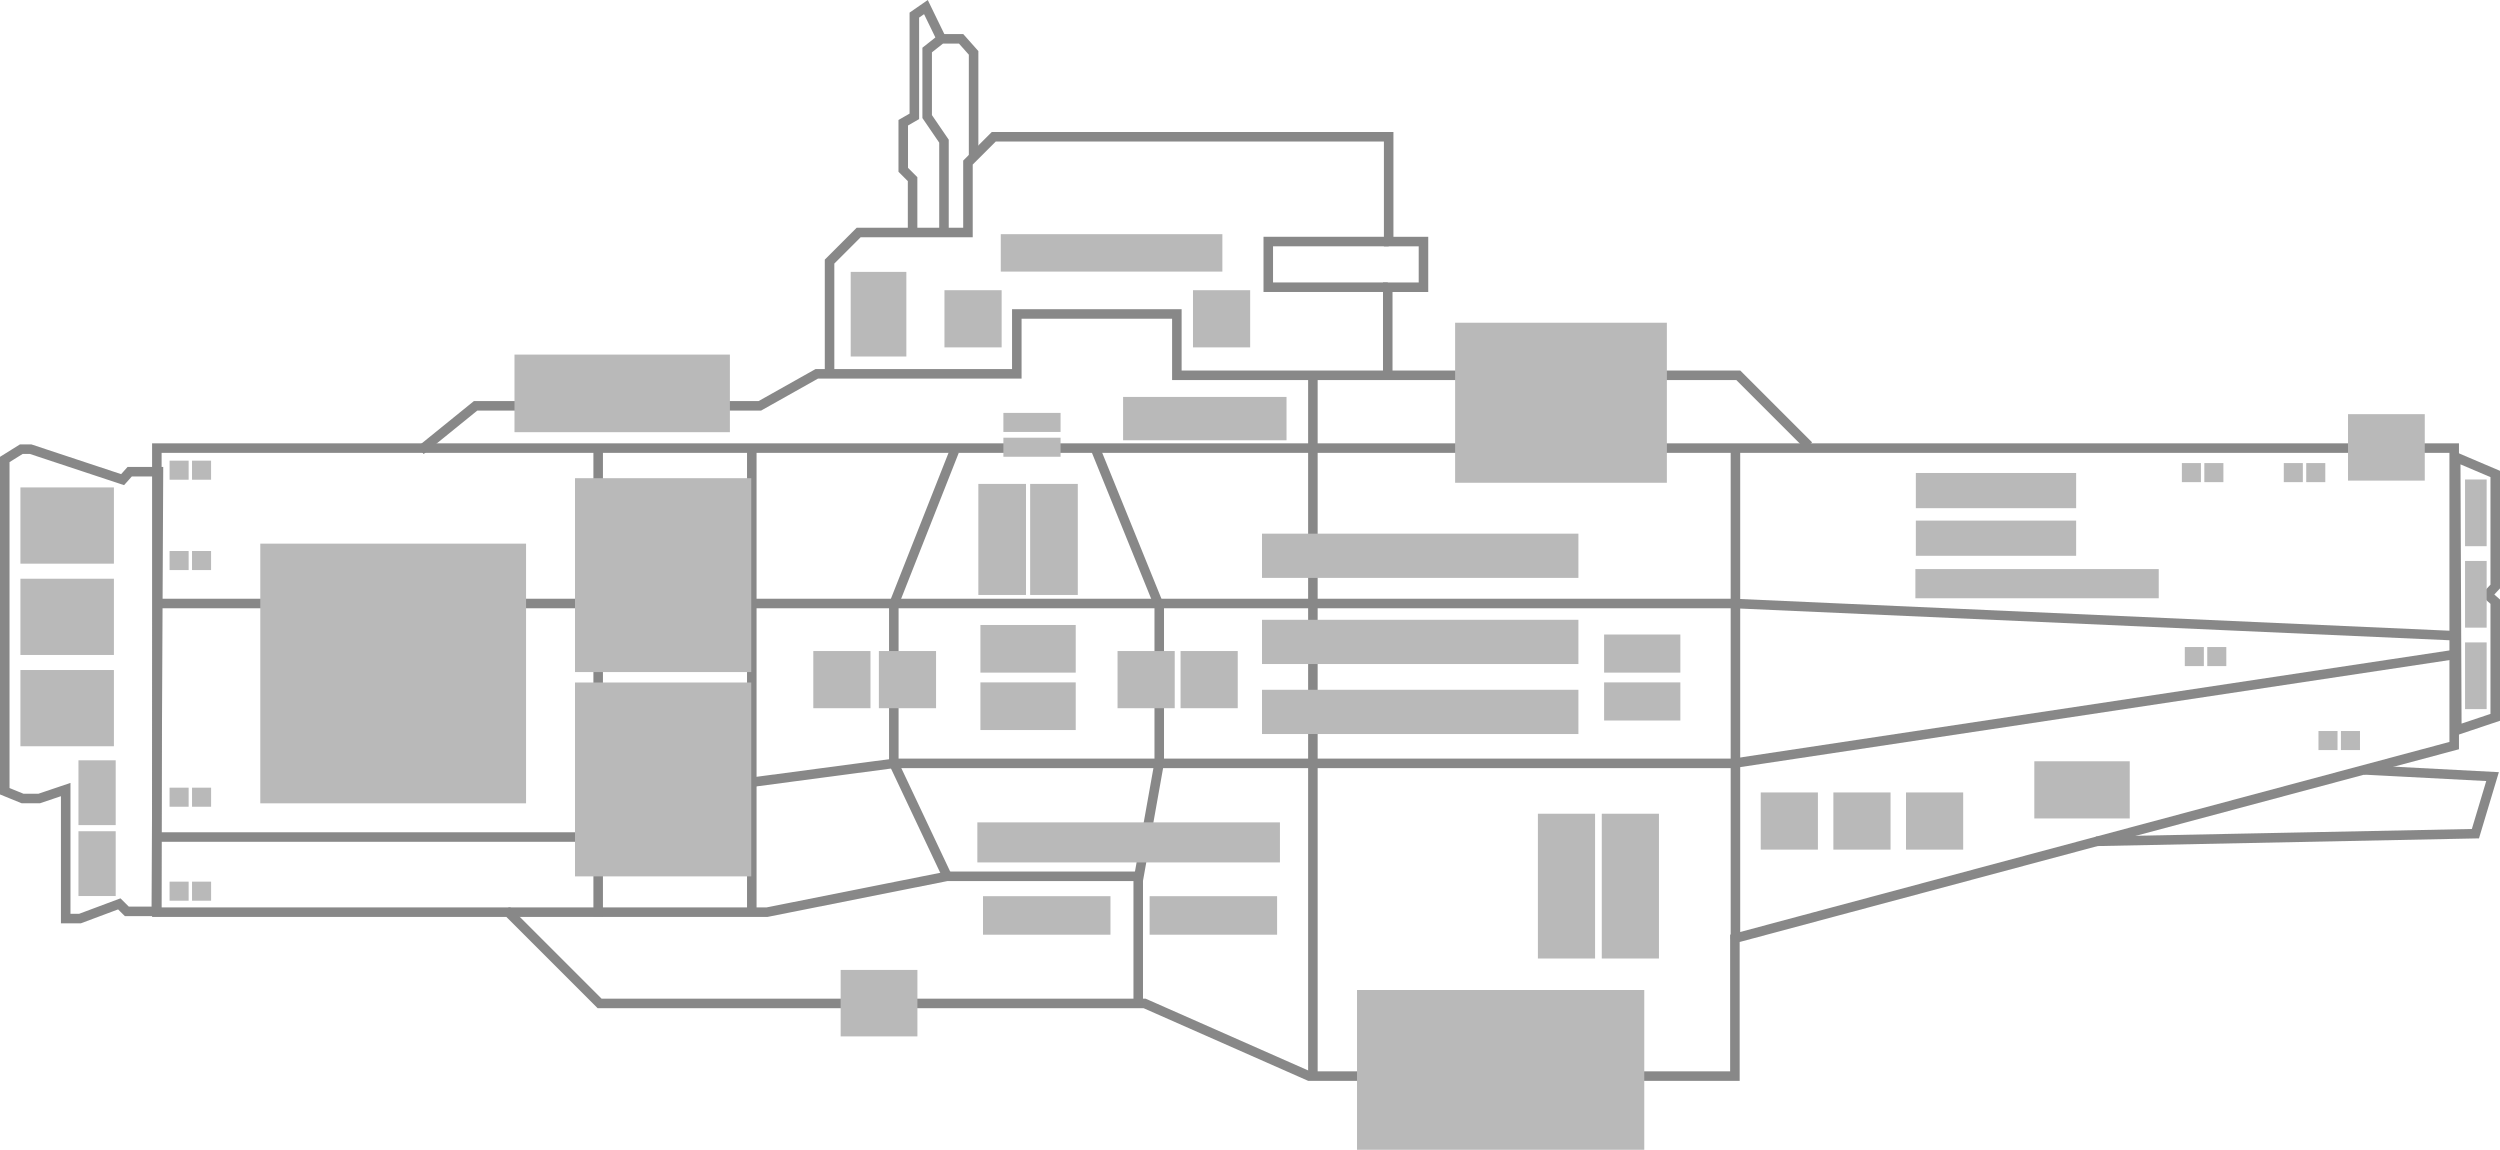
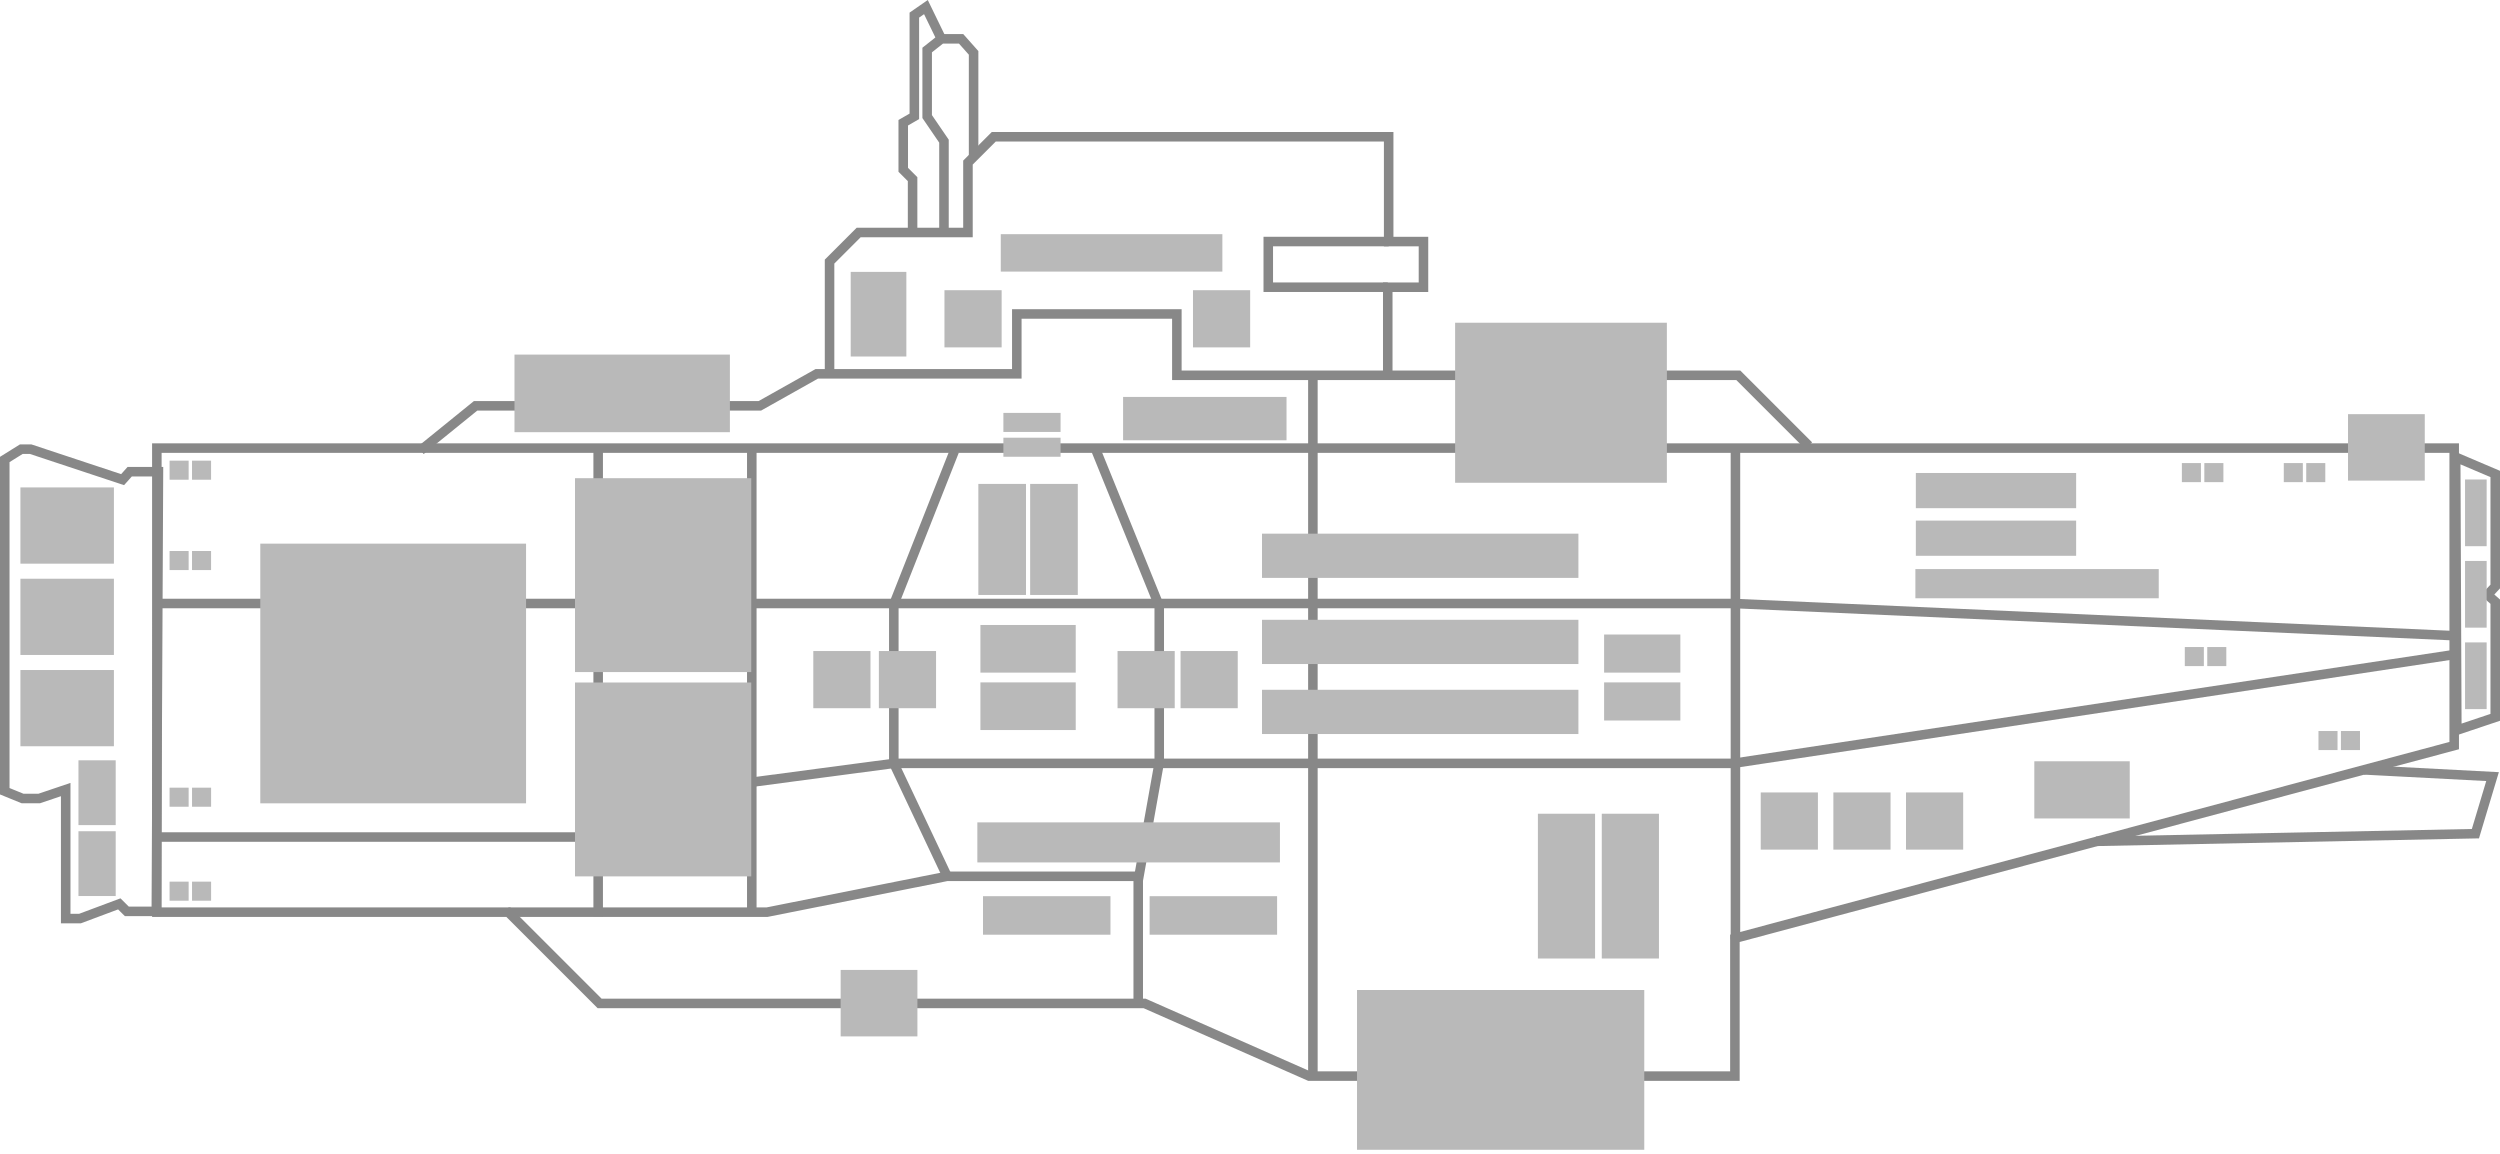
- <svg xmlns="http://www.w3.org/2000/svg" width="131.163mm" height="60.324mm" viewBox="0 0 131.163 60.324" version="1.1" id="svg5" class="axford-dc-board">
+ <svg xmlns="http://www.w3.org/2000/svg" width="131.163mm" height="60.5mm" viewBox="0 0 131.163 60.5" version="1.1" id="svg5" class="axford-dc-board">
  <defs id="defs2" />
  <g id="layer1" transform="translate(-324.184,-48.6223)">
    <g id="frame" style="stroke:#888888;stroke-width:0.5;stroke-dasharray:none;stroke-opacity:1">
      <path style="fill:none;fill-rule:evenodd;stroke:#888888;stroke-width:0.5;stroke-linecap:butt;stroke-linejoin:miter;stroke-miterlimit:4;stroke-dasharray:none;stroke-opacity:1" d="m 332.413,72.131 h 120.531 v 15.609 l -37.738,10.112 v 7.229 h -22.332 l -8.634,-3.812 h -28.596 l -4.789,-4.789 h -18.442 z" id="path922" />
      <path style="fill:none;fill-rule:evenodd;stroke:#888888;stroke-width:0.5;stroke-linecap:butt;stroke-linejoin:miter;stroke-miterlimit:4;stroke-dasharray:none;stroke-opacity:1" d="m 346.254,72.25 2.881,-2.335 h 14.913 l 2.99,-1.681 h 10.493 v -3.14 h 8.397 v 3.22 h 29.458 l 3.693,3.693" id="path976" />
      <path style="fill:none;fill-rule:evenodd;stroke:#888888;stroke-width:0.5;stroke-linecap:butt;stroke-linejoin:miter;stroke-miterlimit:4;stroke-dasharray:none;stroke-opacity:1" d="m 367.707,68.304 v -5.957 l 1.527,-1.527 h 5.734 v -3.668 l 1.353,-1.353 h 20.72 v 5.496 h 1.826 V 63.691 h -1.874 v 4.478" id="path1124" />
      <path style="fill:none;fill-rule:evenodd;stroke:#888888;stroke-width:0.5;stroke-linecap:butt;stroke-linejoin:miter;stroke-miterlimit:4;stroke-dasharray:none;stroke-opacity:1" d="m 396.994,63.691 h -6.27 v -2.396 h 6.318" id="path1239" />
      <path style="fill:none;fill-rule:evenodd;stroke:#888888;stroke-width:0.5;stroke-linecap:butt;stroke-linejoin:miter;stroke-miterlimit:4;stroke-dasharray:none;stroke-opacity:1" d="m 373.71,60.768 v -4.739 l -0.882,-1.291 v -3.491 l 0.743,-0.587 h 1.038 l 0.655,0.737 v 5.504" id="path1387" />
      <path style="fill:none;fill-rule:evenodd;stroke:#888888;stroke-width:0.5;stroke-linecap:butt;stroke-linejoin:miter;stroke-miterlimit:4;stroke-dasharray:none;stroke-opacity:1" d="m 372.063,60.817 v -2.796 l -0.49,-0.49 v -2.469 l 0.582,-0.336 v -5.311 l 0.607,-0.421 0.81,1.665 v 0" id="path1389" />
      <path style="fill:none;fill-rule:evenodd;stroke:#888888;stroke-width:0.5;stroke-linecap:butt;stroke-linejoin:miter;stroke-miterlimit:4;stroke-dasharray:none;stroke-opacity:1" d="m 434.148,92.763 19.909,-0.402 0.899,-2.994 -6.739,-0.353" id="path1504" />
      <path style="fill:none;fill-rule:evenodd;stroke:#888888;stroke-width:0.5;stroke-linecap:butt;stroke-linejoin:miter;stroke-miterlimit:4;stroke-dasharray:none;stroke-opacity:1" d="M 415.234,72.076 V 97.909" id="path1506" />
      <path style="fill:none;fill-rule:evenodd;stroke:#888888;stroke-width:0.5;stroke-linecap:butt;stroke-linejoin:miter;stroke-miterlimit:4;stroke-dasharray:none;stroke-opacity:1" d="M 393.065,68.407 V 105.228" id="path1508" />
      <path style="fill:none;fill-rule:evenodd;stroke:#888888;stroke-width:0.5;stroke-linecap:butt;stroke-linejoin:miter;stroke-miterlimit:4;stroke-dasharray:none;stroke-opacity:1" d="m 381.618,72.073 3.386,8.343 v 8.215 l -1.103,6.182 v 6.645" id="path1510" />
      <path style="fill:none;fill-rule:evenodd;stroke:#888888;stroke-width:0.5;stroke-linecap:butt;stroke-linejoin:miter;stroke-miterlimit:4;stroke-dasharray:none;stroke-opacity:1" d="m 350.856,96.479 h 13.572 l 9.448,-1.883 h 10.203" id="path1512" />
      <path style="fill:none;fill-rule:evenodd;stroke:#888888;stroke-width:0.5;stroke-linecap:butt;stroke-linejoin:miter;stroke-miterlimit:4;stroke-dasharray:none;stroke-opacity:1" d="m 374.257,72.28 -3.179,8.049 v 8.344 l 2.798,5.923" id="path1514" />
      <path style="fill:none;fill-rule:evenodd;stroke:#888888;stroke-width:0.5;stroke-linecap:butt;stroke-linejoin:miter;stroke-miterlimit:4;stroke-dasharray:none;stroke-opacity:1" d="M 363.627,72.103 V 96.493" id="path1516" />
      <path style="fill:none;fill-rule:evenodd;stroke:#888888;stroke-width:0.5;stroke-linecap:butt;stroke-linejoin:miter;stroke-miterlimit:4;stroke-dasharray:none;stroke-opacity:1" d="m 355.567,72.143 v 24.553" id="path1518" />
      <path style="fill:none;fill-rule:evenodd;stroke:#888888;stroke-width:0.5;stroke-linecap:butt;stroke-linejoin:miter;stroke-miterlimit:4;stroke-dasharray:none;stroke-opacity:1" d="m 332.26,80.285 h 82.888 l 37.72,1.686" id="path1520" />
      <path style="fill:none;fill-rule:evenodd;stroke:#888888;stroke-width:0.5;stroke-linecap:butt;stroke-linejoin:miter;stroke-miterlimit:4;stroke-dasharray:none;stroke-opacity:1" d="m 332.381,92.539 h 23.019 l 8.428,-2.904 7.25,-0.962 h 44.031 l 37.722,-5.693" id="path1522" />
      <path style="fill:none;fill-opacity:1;fill-rule:evenodd;stroke:#888888;stroke-width:0.5;stroke-linecap:butt;stroke-linejoin:miter;stroke-dasharray:none;stroke-opacity:1" d="m 332.497,73.37 h -1.508 l -0.373,0.417 -4.825,-1.599 h -0.489 l -0.868,0.541 v 17.406 l 0.931,0.38 h 0.879 l 1.387,-0.469 v 6.768 h 0.752 l 2.059,-0.77 0.397,0.394 h 1.546 z" id="path1524" />
      <path style="fill:none;fill-opacity:1;fill-rule:evenodd;stroke:#888888;stroke-width:0.5;stroke-linecap:butt;stroke-linejoin:miter;stroke-dasharray:none;stroke-opacity:1" d="m 453.022,72.606 2.075,0.884 v 5.904 l -0.406,0.438 0.406,0.357 v 6.068 l -2.015,0.676 z" id="path1625" />
    </g>
    <g id="sockets" style="fill:#b9b9b9;fill-opacity:1;stroke:none">
      <rect style="color:#000000;overflow:visible;fill:#b9b9b9;fill-opacity:1;stroke:none;stroke-width:0.361;stroke-linecap:round;stroke-linejoin:round;stroke-miterlimit:4;stroke-dasharray:none;stroke-opacity:1;paint-order:stroke fill markers" id="socket-9jDxlNJpkUGbA4WH3lksaw" width="4.905" height="4" x="325.255" y="74.195" />
      <rect style="color:#000000;overflow:visible;fill:#b9b9b9;fill-opacity:1;stroke:none;stroke-width:0.361;stroke-linecap:round;stroke-linejoin:round;stroke-miterlimit:4;stroke-dasharray:none;stroke-opacity:1;paint-order:stroke fill markers" id="socket-e2uNbd7JC0qk34ARoTWi2g" width="4.905" height="4" x="325.255" y="78.985" />
      <rect style="color:#000000;overflow:visible;fill:#b9b9b9;fill-opacity:1;stroke:none;stroke-width:0.361;stroke-linecap:round;stroke-linejoin:round;stroke-miterlimit:4;stroke-dasharray:none;stroke-opacity:1;paint-order:stroke fill markers" id="socket-NWt9FfsyAkuKiqxcdP1WNQ" width="4.905" height="4" x="325.255" y="83.775" />
      <rect style="color:#000000;overflow:visible;fill:#b9b9b9;fill-opacity:1;stroke:none;stroke-width:0.46;stroke-linecap:round;stroke-linejoin:round;stroke-miterlimit:4;stroke-dasharray:none;stroke-opacity:1;paint-order:stroke fill markers" id="socket-z4qxzUplHk2aJtrGl3TBMQ" width="1.954" height="3.4" x="328.3" y="88.512" />
      <rect style="color:#000000;overflow:visible;fill:#b9b9b9;fill-opacity:1;stroke:none;stroke-width:0.46;stroke-linecap:round;stroke-linejoin:round;stroke-miterlimit:4;stroke-dasharray:none;stroke-opacity:1;paint-order:stroke fill markers" id="socket-ml78fOVBKkqqnZNm6AIQOg" width="1.954" height="3.4" x="328.3" y="92.233" />
      <rect style="color:#000000;overflow:visible;fill:#b9b9b9;fill-opacity:1;stroke:none;stroke-width:0.223;stroke-linecap:round;stroke-linejoin:round;stroke-miterlimit:4;stroke-dasharray:none;stroke-opacity:1;paint-order:stroke fill markers" id="socket-mvGZ4uWEiEGBZ6KzyO5Arw" width="1" height="1" x="333.081" y="72.791" />
      <rect style="color:#000000;overflow:visible;fill:#b9b9b9;fill-opacity:1;stroke:none;stroke-width:0.223;stroke-linecap:round;stroke-linejoin:round;stroke-miterlimit:4;stroke-dasharray:none;stroke-opacity:1;paint-order:stroke fill markers" id="socket-O3ymQ4tXMkO2WoufvbmYnw" width="1" height="1" x="334.258" y="72.791" />
      <rect style="color:#000000;overflow:visible;fill:#b9b9b9;fill-opacity:1;stroke:none;stroke-width:0.223;stroke-linecap:round;stroke-linejoin:round;stroke-miterlimit:4;stroke-dasharray:none;stroke-opacity:1;paint-order:stroke fill markers" id="socket-_ZIBKxc41EeOd1HHMo_86w" width="1" height="1" x="333.081" y="94.878" />
      <rect style="color:#000000;overflow:visible;fill:#b9b9b9;fill-opacity:1;stroke:none;stroke-width:0.223;stroke-linecap:round;stroke-linejoin:round;stroke-miterlimit:4;stroke-dasharray:none;stroke-opacity:1;paint-order:stroke fill markers" id="socket-3mwgvwlyQ0u7Hf6RL6cW5A" width="1" height="1" x="334.259" y="94.878" />
      <rect style="color:#000000;overflow:visible;fill:#b9b9b9;fill-opacity:1;stroke:none;stroke-width:0.223;stroke-linecap:round;stroke-linejoin:round;stroke-miterlimit:4;stroke-dasharray:none;stroke-opacity:1;paint-order:stroke fill markers" id="socket-neKh5fX0iEW6zNNw7D-vdg" width="1" height="1" x="333.081" y="77.531" />
      <rect style="color:#000000;overflow:visible;fill:#b9b9b9;fill-opacity:1;stroke:none;stroke-width:0.223;stroke-linecap:round;stroke-linejoin:round;stroke-miterlimit:4;stroke-dasharray:none;stroke-opacity:1;paint-order:stroke fill markers" id="socket-2lNQw_IX2Ue3TZMF_7GOgA" width="1" height="1" x="334.258" y="77.531" />
      <rect style="color:#000000;overflow:visible;fill:#b9b9b9;fill-opacity:1;stroke:none;stroke-width:0.223;stroke-linecap:round;stroke-linejoin:round;stroke-miterlimit:4;stroke-dasharray:none;stroke-opacity:1;paint-order:stroke fill markers" id="socket-svENeFUGDEe14BRSLTjsUg" width="1" height="1" x="333.081" y="89.948" />
      <rect style="color:#000000;overflow:visible;fill:#b9b9b9;fill-opacity:1;stroke:none;stroke-width:0.223;stroke-linecap:round;stroke-linejoin:round;stroke-miterlimit:4;stroke-dasharray:none;stroke-opacity:1;paint-order:stroke fill markers" id="socket-zFYOshPxwUGbkEkjDcdchQ" width="1" height="1" x="334.259" y="89.948" />
-       <rect style="color:#000000;overflow:visible;fill:#b9b9b9;fill-opacity:1;stroke:none;stroke-width:0.709;stroke-linecap:round;stroke-linejoin:round;stroke-miterlimit:4;stroke-dasharray:none;stroke-opacity:1;paint-order:stroke fill markers" id="socket-2ZLEJvxYf0CATl1lBi3cuQ" width="13.944" height="13.624" x="337.84" y="77.145" />
-       <rect style="color:#000000;overflow:visible;fill:#b9b9b9;fill-opacity:1;stroke:none;stroke-width:0.665;stroke-linecap:round;stroke-linejoin:round;stroke-miterlimit:4;stroke-dasharray:none;stroke-opacity:1;paint-order:stroke fill markers" id="socket-lxkgmNwqjUua0sRee2pDJg" width="9.246" height="10.172" x="354.352" y="73.711" />
-       <rect style="color:#000000;overflow:visible;fill:#b9b9b9;fill-opacity:1;stroke:none;stroke-width:0.665;stroke-linecap:round;stroke-linejoin:round;stroke-miterlimit:4;stroke-dasharray:none;stroke-opacity:1;paint-order:stroke fill markers" id="socket-_Aun-HW-DkOGytVmYSn5IQ" width="9.246" height="10.172" x="354.352" y="84.43" />
-       <rect style="color:#000000;overflow:visible;fill:#b9b9b9;fill-opacity:1;stroke:none;stroke-width:0.549;stroke-linecap:round;stroke-linejoin:round;stroke-miterlimit:4;stroke-dasharray:none;stroke-opacity:1;paint-order:stroke fill markers" id="socket-ba-3VQ-zGEmDCfU12uaqaA" width="3" height="3" x="366.854" y="82.779" />
-       <rect style="color:#000000;overflow:visible;fill:#b9b9b9;fill-opacity:1;stroke:none;stroke-width:0.549;stroke-linecap:round;stroke-linejoin:round;stroke-miterlimit:4;stroke-dasharray:none;stroke-opacity:1;paint-order:stroke fill markers" id="socket-oyAxfnepkEG46VjtvQWXpw" width="3" height="3" x="370.294" y="82.779" />
+       <rect style="color:#000000;overflow:visible;fill:#b9b9b9;fill-opacity:1;stroke:none;stroke-width:0.709;stroke-linecap:round;stroke-linejoin:round;stroke-miterlimit:4;stroke-dasharray:none;stroke-opacity:1;paint-order:stroke fill markers" id="socket-2ZLEJvxYf0CATl1lBi3cuQ" width="13.944" height="13.624" x="337.84" y="77.145" class="socket module" data-length="12" data-height="10" data-width="8" />
+       <rect style="color:#000000;overflow:visible;fill:#b9b9b9;fill-opacity:1;stroke:none;stroke-width:0.665;stroke-linecap:round;stroke-linejoin:round;stroke-miterlimit:4;stroke-dasharray:none;stroke-opacity:1;paint-order:stroke fill markers" id="socket-lxkgmNwqjUua0sRee2pDJg" width="9.246" height="10.172" x="354.352" y="73.711" class="socket module" data-length="6" data-width="6" data-height="6" />
+       <rect style="color:#000000;overflow:visible;fill:#b9b9b9;fill-opacity:1;stroke:none;stroke-width:0.665;stroke-linecap:round;stroke-linejoin:round;stroke-miterlimit:4;stroke-dasharray:none;stroke-opacity:1;paint-order:stroke fill markers" id="socket-_Aun-HW-DkOGytVmYSn5IQ" width="9.246" height="10.172" x="354.352" y="84.43" class="socket module" data-length="6" data-height="6" data-width="6" />
+       <rect style="color:#000000;overflow:visible;fill:#b9b9b9;fill-opacity:1;stroke:none;stroke-width:0.549;stroke-linecap:round;stroke-linejoin:round;stroke-miterlimit:4;stroke-dasharray:none;stroke-opacity:1;paint-order:stroke fill markers" id="socket-ba-3VQ-zGEmDCfU12uaqaA" width="3" height="3" x="366.854" y="82.779" class="socket module" data-length="3" data-height="3" data-width="3" />
+       <rect style="color:#000000;overflow:visible;fill:#b9b9b9;fill-opacity:1;stroke:none;stroke-width:0.549;stroke-linecap:round;stroke-linejoin:round;stroke-miterlimit:4;stroke-dasharray:none;stroke-opacity:1;paint-order:stroke fill markers" id="socket-oyAxfnepkEG46VjtvQWXpw" width="3" height="3" x="370.294" y="82.779" class="socket module" data-length="3" data-height="3" data-width="3" />
      <rect style="color:#000000;overflow:visible;fill:#b9b9b9;fill-opacity:1;stroke:none;stroke-width:0.665;stroke-linecap:round;stroke-linejoin:round;stroke-miterlimit:4;stroke-dasharray:none;stroke-opacity:1;paint-order:stroke fill markers" id="socket-ixVX_-v6JEyGqFpX8ygF2w" width="2.92" height="4.44" x="368.816" y="62.887" />
-       <rect style="color:#000000;overflow:visible;fill:#b9b9b9;fill-opacity:1;stroke:none;stroke-width:0.604;stroke-linecap:round;stroke-linejoin:round;stroke-miterlimit:4;stroke-dasharray:none;stroke-opacity:1;paint-order:stroke fill markers" id="socket-S8ALcpOMYEqJog1v2q8UMQ" width="3" height="3" x="373.735" y="63.848" />
-       <rect style="color:#000000;overflow:visible;fill:#b9b9b9;fill-opacity:1;stroke:none;stroke-width:0.598;stroke-linecap:round;stroke-linejoin:round;stroke-miterlimit:4;stroke-dasharray:none;stroke-opacity:1;paint-order:stroke fill markers" id="socket-eYp1IPfupUGVITrkVhgZJw" width="11.626" height="1.964" x="376.69" y="60.908" />
-       <rect style="color:#000000;overflow:visible;fill:#b9b9b9;fill-opacity:1;stroke:none;stroke-width:0.297;stroke-linecap:round;stroke-linejoin:round;stroke-miterlimit:4;stroke-dasharray:none;stroke-opacity:1;paint-order:stroke fill markers" id="socket-rXZhdtbK3EC8K_cu6-r_Xg" width="3" height="1" x="376.827" y="70.285" />
-       <rect style="color:#000000;overflow:visible;fill:#b9b9b9;fill-opacity:1;stroke:none;stroke-width:0.297;stroke-linecap:round;stroke-linejoin:round;stroke-miterlimit:4;stroke-dasharray:none;stroke-opacity:1;paint-order:stroke fill markers" id="socket-tyGXrucCjUe0FVyP1YDpUw" width="3" height="1" x="376.827" y="71.586" />
+       <rect style="color:#000000;overflow:visible;fill:#b9b9b9;fill-opacity:1;stroke:none;stroke-width:0.604;stroke-linecap:round;stroke-linejoin:round;stroke-miterlimit:4;stroke-dasharray:none;stroke-opacity:1;paint-order:stroke fill markers" id="socket-S8ALcpOMYEqJog1v2q8UMQ" width="3" height="3" x="373.735" y="63.848" class="socket module" data-length="2" data-height="2" data-width="2" />
+       <rect style="color:#000000;overflow:visible;fill:#b9b9b9;fill-opacity:1;stroke:none;stroke-width:0.598;stroke-linecap:round;stroke-linejoin:round;stroke-miterlimit:4;stroke-dasharray:none;stroke-opacity:1;paint-order:stroke fill markers" id="socket-eYp1IPfupUGVITrkVhgZJw" width="11.626" height="1.964" x="376.69" y="60.908" class="socket compartment" data-width="6" data-height="1" data-length="8" />
+       <rect style="color:#000000;overflow:visible;fill:#b9b9b9;fill-opacity:1;stroke:none;stroke-width:0.297;stroke-linecap:round;stroke-linejoin:round;stroke-miterlimit:4;stroke-dasharray:none;stroke-opacity:1;paint-order:stroke fill markers" id="socket-rXZhdtbK3EC8K_cu6-r_Xg" width="3" height="1" x="376.827" y="70.285" class="socket mount" data-width="2" data-length="2" data-height="2" />
+       <rect style="color:#000000;overflow:visible;fill:#b9b9b9;fill-opacity:1;stroke:none;stroke-width:0.297;stroke-linecap:round;stroke-linejoin:round;stroke-miterlimit:4;stroke-dasharray:none;stroke-opacity:1;paint-order:stroke fill markers" id="socket-tyGXrucCjUe0FVyP1YDpUw" width="3" height="1" x="376.827" y="71.586" class="socket mount" data-width="2" data-length="2" data-height="2" />
      <rect style="color:#000000;overflow:visible;fill:#b9b9b9;fill-opacity:1;stroke:none;stroke-width:0.46;stroke-linecap:round;stroke-linejoin:round;stroke-miterlimit:4;stroke-dasharray:none;stroke-opacity:1;paint-order:stroke fill markers" id="socket-jI9z8dulI0es_we8PSmkYQ" width="2.5" height="5.826" x="375.513" y="74.011" />
      <rect style="color:#000000;overflow:visible;fill:#b9b9b9;fill-opacity:1;stroke:none;stroke-width:0.46;stroke-linecap:round;stroke-linejoin:round;stroke-miterlimit:4;stroke-dasharray:none;stroke-opacity:1;paint-order:stroke fill markers" id="socket-vUp5fLcAYk-PQ30zFOnwpQ" width="2.5" height="5.826" x="378.231" y="74.011" />
-       <rect style="color:#000000;overflow:visible;fill:#b9b9b9;fill-opacity:1;stroke:none;stroke-width:0.373;stroke-linecap:round;stroke-linejoin:round;stroke-miterlimit:4;stroke-dasharray:none;stroke-opacity:1;paint-order:stroke fill markers" id="socket-3MoeYUx1HUS6xNDBMsssig" width="5" height="2.5" x="375.622" y="81.412" />
-       <rect style="color:#000000;overflow:visible;fill:#b9b9b9;fill-opacity:1;stroke:none;stroke-width:0.373;stroke-linecap:round;stroke-linejoin:round;stroke-miterlimit:4;stroke-dasharray:none;stroke-opacity:1;paint-order:stroke fill markers" id="socket-9qreGP2Iw0KwuloNpNFTSg" width="5" height="2.5" x="375.622" y="84.424" />
-       <rect style="color:#000000;overflow:visible;fill:#b9b9b9;fill-opacity:1;stroke:none;stroke-width:0.573;stroke-linecap:round;stroke-linejoin:round;stroke-miterlimit:4;stroke-dasharray:none;stroke-opacity:1;paint-order:stroke fill markers" id="socket-hQ-Mzyns0UO4oMp7gG0d8A" width="3" height="3" x="382.816" y="82.779" />
-       <rect style="color:#000000;overflow:visible;fill:#b9b9b9;fill-opacity:1;stroke:none;stroke-width:0.573;stroke-linecap:round;stroke-linejoin:round;stroke-miterlimit:4;stroke-dasharray:none;stroke-opacity:1;paint-order:stroke fill markers" id="socket-Yo9hPw6Mf060B3vqwSO4GA" width="3" height="3" x="386.122" y="82.779" />
-       <rect style="color:#000000;overflow:visible;fill:#b9b9b9;fill-opacity:1;stroke:none;stroke-width:0.542;stroke-linecap:round;stroke-linejoin:round;stroke-miterlimit:4;stroke-dasharray:none;stroke-opacity:1;paint-order:stroke fill markers" id="socket-iHYg3DdYAUKS-uIBaRpNqA" width="15.875" height="2.102" x="375.461" y="91.768" />
-       <rect style="color:#000000;overflow:visible;fill:#b9b9b9;fill-opacity:1;stroke:none;stroke-width:0.362;stroke-linecap:round;stroke-linejoin:round;stroke-miterlimit:4;stroke-dasharray:none;stroke-opacity:1;paint-order:stroke fill markers" id="socket-rQWETsDGdE-AR8N3NPfwXg" width="3" height="3" x="386.774" y="63.848" />
-       <rect style="color:#000000;overflow:visible;fill:#b9b9b9;fill-opacity:1;stroke:none;stroke-width:0.465;stroke-linecap:round;stroke-linejoin:round;stroke-miterlimit:4;stroke-dasharray:none;stroke-opacity:1;paint-order:stroke fill markers" id="socket-A8e_Z_d8WU2qzo6HTQwCBA" width="8.575" height="2.275" x="383.107" y="69.447" />
-       <rect style="color:#000000;overflow:visible;fill:#b9b9b9;fill-opacity:1;stroke:none;stroke-width:0.465;stroke-linecap:round;stroke-linejoin:round;stroke-miterlimit:4;stroke-dasharray:none;stroke-opacity:1;paint-order:stroke fill markers" id="socket-cMs0g0g3WUeZJQASb7omew" width="16.601" height="2.321" x="390.395" y="76.621" />
-       <rect style="color:#000000;overflow:visible;fill:#b9b9b9;fill-opacity:1;stroke:none;stroke-width:0.465;stroke-linecap:round;stroke-linejoin:round;stroke-miterlimit:4;stroke-dasharray:none;stroke-opacity:1;paint-order:stroke fill markers" id="socket-TX2TktZe7EWB9s-MqlDQgA" width="16.601" height="2.321" x="390.395" y="81.14" />
-       <rect style="color:#000000;overflow:visible;fill:#b9b9b9;fill-opacity:1;stroke:none;stroke-width:0.465;stroke-linecap:round;stroke-linejoin:round;stroke-miterlimit:4;stroke-dasharray:none;stroke-opacity:1;paint-order:stroke fill markers" id="socket-ylUvmASKlEiyCtyCsNRKWg" width="16.601" height="2.321" x="390.395" y="84.812" />
-       <rect style="color:#000000;overflow:visible;fill:#b9b9b9;fill-opacity:1;stroke:none;stroke-width:0.465;stroke-linecap:round;stroke-linejoin:round;stroke-miterlimit:4;stroke-dasharray:none;stroke-opacity:1;paint-order:stroke fill markers" id="socket-whDP9rtbukKsocnrqnqaLQ" width="11.11" height="8.397" x="400.527" y="65.554" />
-       <rect style="color:#000000;overflow:visible;fill:#b9b9b9;fill-opacity:1;stroke:none;stroke-width:0.205;stroke-linecap:round;stroke-linejoin:round;stroke-miterlimit:4;stroke-dasharray:none;stroke-opacity:1;paint-order:stroke fill markers" id="socket-v9Sqa5DcCkibdi29AkakNg" width="4" height="2" x="408.344" y="81.912" />
-       <rect style="color:#000000;overflow:visible;fill:#b9b9b9;fill-opacity:1;stroke:none;stroke-width:0.205;stroke-linecap:round;stroke-linejoin:round;stroke-miterlimit:4;stroke-dasharray:none;stroke-opacity:1;paint-order:stroke fill markers" id="socket-lYEQo4jJvEGxRqJa2MB25A" width="4" height="2" x="408.344" y="84.424" />
+       <rect style="color:#000000;overflow:visible;fill:#b9b9b9;fill-opacity:1;stroke:none;stroke-width:0.373;stroke-linecap:round;stroke-linejoin:round;stroke-miterlimit:4;stroke-dasharray:none;stroke-opacity:1;paint-order:stroke fill markers" id="socket-3MoeYUx1HUS6xNDBMsssig" width="5" height="2.5" x="375.622" y="81.412" class="socket mount" data-width="3" data-length="3" data-height="4" />
+       <rect style="color:#000000;overflow:visible;fill:#b9b9b9;fill-opacity:1;stroke:none;stroke-width:0.373;stroke-linecap:round;stroke-linejoin:round;stroke-miterlimit:4;stroke-dasharray:none;stroke-opacity:1;paint-order:stroke fill markers" id="socket-9qreGP2Iw0KwuloNpNFTSg" width="5" height="2.5" x="375.622" y="84.424" class="socket mount" data-width="3" data-length="3" data-height="4" />
+       <rect style="color:#000000;overflow:visible;fill:#b9b9b9;fill-opacity:1;stroke:none;stroke-width:0.573;stroke-linecap:round;stroke-linejoin:round;stroke-miterlimit:4;stroke-dasharray:none;stroke-opacity:1;paint-order:stroke fill markers" id="socket-hQ-Mzyns0UO4oMp7gG0d8A" width="3" height="3" x="382.816" y="82.779" class="socket module" data-length="3" data-height="3" data-width="3" />
+       <rect style="color:#000000;overflow:visible;fill:#b9b9b9;fill-opacity:1;stroke:none;stroke-width:0.573;stroke-linecap:round;stroke-linejoin:round;stroke-miterlimit:4;stroke-dasharray:none;stroke-opacity:1;paint-order:stroke fill markers" id="socket-Yo9hPw6Mf060B3vqwSO4GA" width="3" height="3" x="386.122" y="82.779" class="socket module" data-length="3" data-height="3" data-width="3" />
+       <rect style="color:#000000;overflow:visible;fill:#b9b9b9;fill-opacity:1;stroke:none;stroke-width:0.542;stroke-linecap:round;stroke-linejoin:round;stroke-miterlimit:4;stroke-dasharray:none;stroke-opacity:1;paint-order:stroke fill markers" id="socket-iHYg3DdYAUKS-uIBaRpNqA" width="15.875" height="2.102" x="375.461" y="91.768" class="socket compartment" data-width="6" data-height="1" data-length="8" />
+       <rect style="color:#000000;overflow:visible;fill:#b9b9b9;fill-opacity:1;stroke:none;stroke-width:0.362;stroke-linecap:round;stroke-linejoin:round;stroke-miterlimit:4;stroke-dasharray:none;stroke-opacity:1;paint-order:stroke fill markers" id="socket-rQWETsDGdE-AR8N3NPfwXg" width="3" height="3" x="386.774" y="63.848" class="socket module" data-length="2" data-width="2" data-height="2" />
+       <rect style="color:#000000;overflow:visible;fill:#b9b9b9;fill-opacity:1;stroke:none;stroke-width:0.465;stroke-linecap:round;stroke-linejoin:round;stroke-miterlimit:4;stroke-dasharray:none;stroke-opacity:1;paint-order:stroke fill markers" id="socket-A8e_Z_d8WU2qzo6HTQwCBA" width="8.575" height="2.275" x="383.107" y="69.447" class="socket compartment" data-width="6" data-length="4" data-height="1" />
+       <rect style="color:#000000;overflow:visible;fill:#b9b9b9;fill-opacity:1;stroke:none;stroke-width:0.465;stroke-linecap:round;stroke-linejoin:round;stroke-miterlimit:4;stroke-dasharray:none;stroke-opacity:1;paint-order:stroke fill markers" id="socket-cMs0g0g3WUeZJQASb7omew" width="16.601" height="2.321" x="390.395" y="76.621" class="socket compartment" data-width="6" data-height="1" data-length="8" />
+       <rect style="color:#000000;overflow:visible;fill:#b9b9b9;fill-opacity:1;stroke:none;stroke-width:0.465;stroke-linecap:round;stroke-linejoin:round;stroke-miterlimit:4;stroke-dasharray:none;stroke-opacity:1;paint-order:stroke fill markers" id="socket-TX2TktZe7EWB9s-MqlDQgA" width="16.601" height="2.321" x="390.395" y="81.14" class="socket compartment" data-width="6" data-height="1" data-length="8" />
+       <rect style="color:#000000;overflow:visible;fill:#b9b9b9;fill-opacity:1;stroke:none;stroke-width:0.465;stroke-linecap:round;stroke-linejoin:round;stroke-miterlimit:4;stroke-dasharray:none;stroke-opacity:1;paint-order:stroke fill markers" id="socket-ylUvmASKlEiyCtyCsNRKWg" width="16.601" height="2.321" x="390.395" y="84.812" class="socket compartment" data-width="6" data-height="1" data-length="8" />
+       <rect style="color:#000000;overflow:visible;fill:#b9b9b9;fill-opacity:1;stroke:none;stroke-width:0.465;stroke-linecap:round;stroke-linejoin:round;stroke-miterlimit:4;stroke-dasharray:none;stroke-opacity:1;paint-order:stroke fill markers" id="socket-whDP9rtbukKsocnrqnqaLQ" width="11.11" height="8.397" x="400.527" y="65.554" class="socket mount" data-length="6" data-height="4" data-width="6" />
+       <rect style="color:#000000;overflow:visible;fill:#b9b9b9;fill-opacity:1;stroke:none;stroke-width:0.205;stroke-linecap:round;stroke-linejoin:round;stroke-miterlimit:4;stroke-dasharray:none;stroke-opacity:1;paint-order:stroke fill markers" id="socket-v9Sqa5DcCkibdi29AkakNg" width="4" height="2" x="408.344" y="81.912" class="socket mount" data-width="3" data-height="4" data-length="3" />
+       <rect style="color:#000000;overflow:visible;fill:#b9b9b9;fill-opacity:1;stroke:none;stroke-width:0.205;stroke-linecap:round;stroke-linejoin:round;stroke-miterlimit:4;stroke-dasharray:none;stroke-opacity:1;paint-order:stroke fill markers" id="socket-lYEQo4jJvEGxRqJa2MB25A" width="4" height="2" x="408.344" y="84.424" class="socket mount" data-width="3" data-height="4" data-length="3" />
      <rect style="color:#000000;overflow:visible;fill:#b9b9b9;fill-opacity:1;stroke:none;stroke-width:0.32;stroke-linecap:round;stroke-linejoin:round;stroke-miterlimit:4;stroke-dasharray:none;stroke-opacity:1;paint-order:stroke fill markers" id="socket-zDX-4WEMdE2BbbdGqMzaAQ" width="3" height="7.596" x="404.87" y="91.315" />
      <rect style="color:#000000;overflow:visible;fill:#b9b9b9;fill-opacity:1;stroke:none;stroke-width:0.32;stroke-linecap:round;stroke-linejoin:round;stroke-miterlimit:4;stroke-dasharray:none;stroke-opacity:1;paint-order:stroke fill markers" id="socket-OSXEqvLAi0-vjZgL9TnQcA" width="3" height="7.596" x="408.221" y="91.315" />
-       <rect style="color:#000000;overflow:visible;fill:#b9b9b9;fill-opacity:1;stroke:none;stroke-width:0.465;stroke-linecap:round;stroke-linejoin:round;stroke-miterlimit:4;stroke-dasharray:none;stroke-opacity:1;paint-order:stroke fill markers" id="socket-N7yRYYUuG0uOzd5aufgViA" width="15.071" height="8.383" x="395.38" y="100.563" />
-       <rect style="color:#000000;overflow:visible;fill:#b9b9b9;fill-opacity:1;stroke:none;stroke-width:0.432;stroke-linecap:round;stroke-linejoin:round;stroke-miterlimit:4;stroke-dasharray:none;stroke-opacity:1;paint-order:stroke fill markers" id="socket-CgpRQa-660KEed1wTRL4vw" width="3" height="3" x="416.561" y="90.198" />
-       <rect style="color:#000000;overflow:visible;fill:#b9b9b9;fill-opacity:1;stroke:none;stroke-width:0.432;stroke-linecap:round;stroke-linejoin:round;stroke-miterlimit:4;stroke-dasharray:none;stroke-opacity:1;paint-order:stroke fill markers" id="socket-awwdeDnNs0G-RceQF1TByA" width="3" height="3" x="420.372" y="90.198" />
-       <rect style="color:#000000;overflow:visible;fill:#b9b9b9;fill-opacity:1;stroke:none;stroke-width:0.432;stroke-linecap:round;stroke-linejoin:round;stroke-miterlimit:4;stroke-dasharray:none;stroke-opacity:1;paint-order:stroke fill markers" id="socket-tnZD-B5Ls0qAyBtdz4yoTA" width="3" height="3" x="424.183" y="90.198" />
-       <rect style="color:#000000;overflow:visible;fill:#b9b9b9;fill-opacity:1;stroke:none;stroke-width:0.443;stroke-linecap:round;stroke-linejoin:round;stroke-miterlimit:4;stroke-dasharray:none;stroke-opacity:1;paint-order:stroke fill markers" id="socket-2xmOS4ns_EaMYjBXrrhhig" width="8.41" height="1.846" x="424.699" y="73.438" />
-       <rect style="color:#000000;overflow:visible;fill:#b9b9b9;fill-opacity:1;stroke:none;stroke-width:0.443;stroke-linecap:round;stroke-linejoin:round;stroke-miterlimit:4;stroke-dasharray:none;stroke-opacity:1;paint-order:stroke fill markers" id="socket-y1xLixKUzUSKT7Nz7aUkLQ" width="8.41" height="1.846" x="424.699" y="75.936" />
-       <rect style="color:#000000;overflow:visible;fill:#b9b9b9;fill-opacity:1;stroke:none;stroke-width:0.394;stroke-linecap:round;stroke-linejoin:round;stroke-miterlimit:4;stroke-dasharray:none;stroke-opacity:1;paint-order:stroke fill markers" id="socket-RmUeePb-8EGbFaRgVjCXsA" width="12.768" height="1.532" x="424.675" y="78.479" />
+       <rect style="color:#000000;overflow:visible;fill:#b9b9b9;fill-opacity:1;stroke:none;stroke-width:0.465;stroke-linecap:round;stroke-linejoin:round;stroke-miterlimit:4;stroke-dasharray:none;stroke-opacity:1;paint-order:stroke fill markers" id="socket-N7yRYYUuG0uOzd5aufgViA" width="15.071" height="8.383" x="395.38" y="100.563" class="socket mount" data-length="8" data-height="7" data-width="8" />
+       <rect style="color:#000000;overflow:visible;fill:#b9b9b9;fill-opacity:1;stroke:none;stroke-width:0.432;stroke-linecap:round;stroke-linejoin:round;stroke-miterlimit:4;stroke-dasharray:none;stroke-opacity:1;paint-order:stroke fill markers" id="socket-CgpRQa-660KEed1wTRL4vw" width="3" height="3" x="416.561" y="90.198" class="socket module" data-length="2" data-width="2" data-height="2" />
+       <rect style="color:#000000;overflow:visible;fill:#b9b9b9;fill-opacity:1;stroke:none;stroke-width:0.432;stroke-linecap:round;stroke-linejoin:round;stroke-miterlimit:4;stroke-dasharray:none;stroke-opacity:1;paint-order:stroke fill markers" id="socket-awwdeDnNs0G-RceQF1TByA" width="3" height="3" x="420.372" y="90.198" class="socket module" data-length="2" data-width="2" data-height="2" />
+       <rect style="color:#000000;overflow:visible;fill:#b9b9b9;fill-opacity:1;stroke:none;stroke-width:0.432;stroke-linecap:round;stroke-linejoin:round;stroke-miterlimit:4;stroke-dasharray:none;stroke-opacity:1;paint-order:stroke fill markers" id="socket-tnZD-B5Ls0qAyBtdz4yoTA" width="3" height="3" x="424.183" y="90.198" class="socket module" data-length="2" data-width="2" data-height="2" />
+       <rect style="color:#000000;overflow:visible;fill:#b9b9b9;fill-opacity:1;stroke:none;stroke-width:0.443;stroke-linecap:round;stroke-linejoin:round;stroke-miterlimit:4;stroke-dasharray:none;stroke-opacity:1;paint-order:stroke fill markers" id="socket-2xmOS4ns_EaMYjBXrrhhig" width="8.41" height="1.846" x="424.699" y="73.438" class="socket compartment" data-width="6" data-height="1" data-length="4" />
+       <rect style="color:#000000;overflow:visible;fill:#b9b9b9;fill-opacity:1;stroke:none;stroke-width:0.443;stroke-linecap:round;stroke-linejoin:round;stroke-miterlimit:4;stroke-dasharray:none;stroke-opacity:1;paint-order:stroke fill markers" id="socket-y1xLixKUzUSKT7Nz7aUkLQ" width="8.41" height="1.846" x="424.699" y="75.936" class="socket compartment" data-width="6" data-height="1" data-length="4" />
+       <rect style="color:#000000;overflow:visible;fill:#b9b9b9;fill-opacity:1;stroke:none;stroke-width:0.394;stroke-linecap:round;stroke-linejoin:round;stroke-miterlimit:4;stroke-dasharray:none;stroke-opacity:1;paint-order:stroke fill markers" id="socket-RmUeePb-8EGbFaRgVjCXsA" width="12.768" height="1.532" x="424.675" y="78.479" class="socket compartment" data-width="6" data-height="1" data-length="8" />
      <rect style="color:#000000;overflow:visible;fill:#b9b9b9;fill-opacity:1;stroke:none;stroke-width:0.408;stroke-linecap:round;stroke-linejoin:round;stroke-miterlimit:4;stroke-dasharray:none;stroke-opacity:1;paint-order:stroke fill markers" id="socket-RV86T_nrVEajYrSrwACy6w" width="5.006" height="3" x="430.915" y="88.563" />
      <rect style="color:#000000;overflow:visible;fill:#b9b9b9;fill-opacity:1;stroke:none;stroke-width:0.156;stroke-linecap:round;stroke-linejoin:round;stroke-miterlimit:4;stroke-dasharray:none;stroke-opacity:1;paint-order:stroke fill markers" id="socket-_N4aiVoWdUa6i9qdBBit5g" width="1" height="1" x="438.656" y="72.918" />
      <rect style="color:#000000;overflow:visible;fill:#b9b9b9;fill-opacity:1;stroke:none;stroke-width:0.156;stroke-linecap:round;stroke-linejoin:round;stroke-miterlimit:4;stroke-dasharray:none;stroke-opacity:1;paint-order:stroke fill markers" id="socket-TbPl5w1JZkehjr-IqTHMKA" width="1" height="1" x="439.835" y="72.918" />
      <rect style="color:#000000;overflow:visible;fill:#b9b9b9;fill-opacity:1;stroke:none;stroke-width:0.156;stroke-linecap:round;stroke-linejoin:round;stroke-miterlimit:4;stroke-dasharray:none;stroke-opacity:1;paint-order:stroke fill markers" id="socket-nyQaY3ahzkuhKX35Yn9yZg" width="1" height="1" x="438.81" y="82.569" />
      <rect style="color:#000000;overflow:visible;fill:#b9b9b9;fill-opacity:1;stroke:none;stroke-width:0.156;stroke-linecap:round;stroke-linejoin:round;stroke-miterlimit:4;stroke-dasharray:none;stroke-opacity:1;paint-order:stroke fill markers" id="socket-elf6QTauokOXRYSwuKLeSw" width="1" height="1" x="439.988" y="82.569" />
      <rect style="color:#000000;overflow:visible;fill:#b9b9b9;fill-opacity:1;stroke:none;stroke-width:0.156;stroke-linecap:round;stroke-linejoin:round;stroke-miterlimit:4;stroke-dasharray:none;stroke-opacity:1;paint-order:stroke fill markers" id="socket-H5jLGP0Q6kaBuuM9K-VtYA" width="1" height="1" x="445.823" y="86.975" />
      <rect style="color:#000000;overflow:visible;fill:#b9b9b9;fill-opacity:1;stroke:none;stroke-width:0.156;stroke-linecap:round;stroke-linejoin:round;stroke-miterlimit:4;stroke-dasharray:none;stroke-opacity:1;paint-order:stroke fill markers" id="socket-95kFohdGkkGI1dlB4U1Rtg" width="1" height="1" x="447.001" y="86.975" />
      <rect style="color:#000000;overflow:visible;fill:#b9b9b9;fill-opacity:1;stroke:none;stroke-width:0.156;stroke-linecap:round;stroke-linejoin:round;stroke-miterlimit:4;stroke-dasharray:none;stroke-opacity:1;paint-order:stroke fill markers" id="socket-H1zsf8lAe0iDNa_bwlNiFA" width="1" height="1" x="444.003" y="72.918" />
      <rect style="color:#000000;overflow:visible;fill:#b9b9b9;fill-opacity:1;stroke:none;stroke-width:0.156;stroke-linecap:round;stroke-linejoin:round;stroke-miterlimit:4;stroke-dasharray:none;stroke-opacity:1;paint-order:stroke fill markers" id="socket-BBXKEeez5E2zi8YD-b_Cjw" width="1" height="1" x="445.181" y="72.918" />
-       <rect style="color:#000000;overflow:visible;fill:#b9b9b9;fill-opacity:1;stroke:none;stroke-width:0.465;stroke-linecap:round;stroke-linejoin:round;stroke-miterlimit:4;stroke-dasharray:none;stroke-opacity:1;paint-order:stroke fill markers" id="socket-LbD9Txe-S0a_nODTqtrk7g" width="4.027" height="3.487" x="447.373" y="70.351" />
-       <rect style="color:#000000;overflow:visible;fill:#b9b9b9;fill-opacity:1;stroke:none;stroke-width:0.465;stroke-linecap:round;stroke-linejoin:round;stroke-miterlimit:4;stroke-dasharray:none;stroke-opacity:1;paint-order:stroke fill markers" id="socket-KxV0hkkGBE2AOUCo5axQbg" width="4.027" height="3.487" x="368.289" y="99.51" />
+       <rect style="color:#000000;overflow:visible;fill:#b9b9b9;fill-opacity:1;stroke:none;stroke-width:0.465;stroke-linecap:round;stroke-linejoin:round;stroke-miterlimit:4;stroke-dasharray:none;stroke-opacity:1;paint-order:stroke fill markers" id="socket-LbD9Txe-S0a_nODTqtrk7g" width="4.027" height="3.487" x="447.373" y="70.351" class="socket mount" data-width="2" data-length="2" data-height="2" />
+       <rect style="color:#000000;overflow:visible;fill:#b9b9b9;fill-opacity:1;stroke:none;stroke-width:0.465;stroke-linecap:round;stroke-linejoin:round;stroke-miterlimit:4;stroke-dasharray:none;stroke-opacity:1;paint-order:stroke fill markers" id="socket-KxV0hkkGBE2AOUCo5axQbg" width="4.027" height="3.487" x="368.289" y="99.51" class="socket mount" data-width="2" data-length="2" data-height="2" />
      <rect style="color:#000000;overflow:visible;fill:#b9b9b9;fill-opacity:1;stroke:none;stroke-width:0.294;stroke-linecap:round;stroke-linejoin:round;stroke-miterlimit:4;stroke-dasharray:none;stroke-opacity:1;paint-order:stroke fill markers" id="socket-Ab62fg3KTE2On9vkZVTj0g" width="1.134" height="3.5" x="453.513" y="73.779" />
      <rect style="color:#000000;overflow:visible;fill:#b9b9b9;fill-opacity:1;stroke:none;stroke-width:0.294;stroke-linecap:round;stroke-linejoin:round;stroke-miterlimit:4;stroke-dasharray:none;stroke-opacity:1;paint-order:stroke fill markers" id="socket-fT34PfPbmkqIWeQ9HPv4ow" width="1.134" height="3.5" x="453.513" y="78.052" />
      <rect style="color:#000000;overflow:visible;fill:#b9b9b9;fill-opacity:1;stroke:none;stroke-width:0.294;stroke-linecap:round;stroke-linejoin:round;stroke-miterlimit:4;stroke-dasharray:none;stroke-opacity:1;paint-order:stroke fill markers" id="socket-Pt0hlKFs5UKF8nxiDwvr5A" width="1.134" height="3.5" x="453.513" y="82.326" />
-       <rect style="color:#000000;overflow:visible;fill:#b9b9b9;fill-opacity:1;stroke:none;stroke-width:0.465;stroke-linecap:round;stroke-linejoin:round;stroke-miterlimit:4;stroke-dasharray:none;stroke-opacity:1;paint-order:stroke fill markers" id="socket-SV_4BgcxwU24YIbep-k74g" width="6.688" height="2.021" x="384.499" y="95.641" />
-       <rect style="color:#000000;overflow:visible;fill:#b9b9b9;fill-opacity:1;stroke:none;stroke-width:0.465;stroke-linecap:round;stroke-linejoin:round;stroke-miterlimit:4;stroke-dasharray:none;stroke-opacity:1;paint-order:stroke fill markers" id="socket-j2ST2yYfwk2_tBIayI3sQg" width="6.688" height="2.021" x="375.757" y="95.641" />
-       <rect style="color:#000000;overflow:visible;fill:#b9b9b9;fill-opacity:1;stroke:none;stroke-width:0.622;stroke-linecap:round;stroke-linejoin:round;stroke-miterlimit:4;stroke-dasharray:none;stroke-opacity:1;paint-order:stroke fill markers" id="socket-8CtCKPLfZEOOFvm1DhV-oQ" width="11.301" height="4.071" x="351.177" y="67.226" />
+       <rect style="color:#000000;overflow:visible;fill:#b9b9b9;fill-opacity:1;stroke:none;stroke-width:0.465;stroke-linecap:round;stroke-linejoin:round;stroke-miterlimit:4;stroke-dasharray:none;stroke-opacity:1;paint-order:stroke fill markers" id="socket-SV_4BgcxwU24YIbep-k74g" width="6.688" height="2.021" x="384.499" y="95.641" class="socket compartment" data-width="6" data-height="1" data-length="4" />
+       <rect style="color:#000000;overflow:visible;fill:#b9b9b9;fill-opacity:1;stroke:none;stroke-width:0.465;stroke-linecap:round;stroke-linejoin:round;stroke-miterlimit:4;stroke-dasharray:none;stroke-opacity:1;paint-order:stroke fill markers" id="socket-j2ST2yYfwk2_tBIayI3sQg" width="6.688" height="2.021" x="375.757" y="95.641" class="socket compartment" data-width="6" data-height="1" data-length="4" />
+       <rect style="color:#000000;overflow:visible;fill:#b9b9b9;fill-opacity:1;stroke:none;stroke-width:0.622;stroke-linecap:round;stroke-linejoin:round;stroke-miterlimit:4;stroke-dasharray:none;stroke-opacity:1;paint-order:stroke fill markers" id="socket-8CtCKPLfZEOOFvm1DhV-oQ" width="11.301" height="4.071" x="351.177" y="67.226" class="socket mount" data-width="6" data-length="6" data-height="4" />
    </g>
  </g>
</svg>
